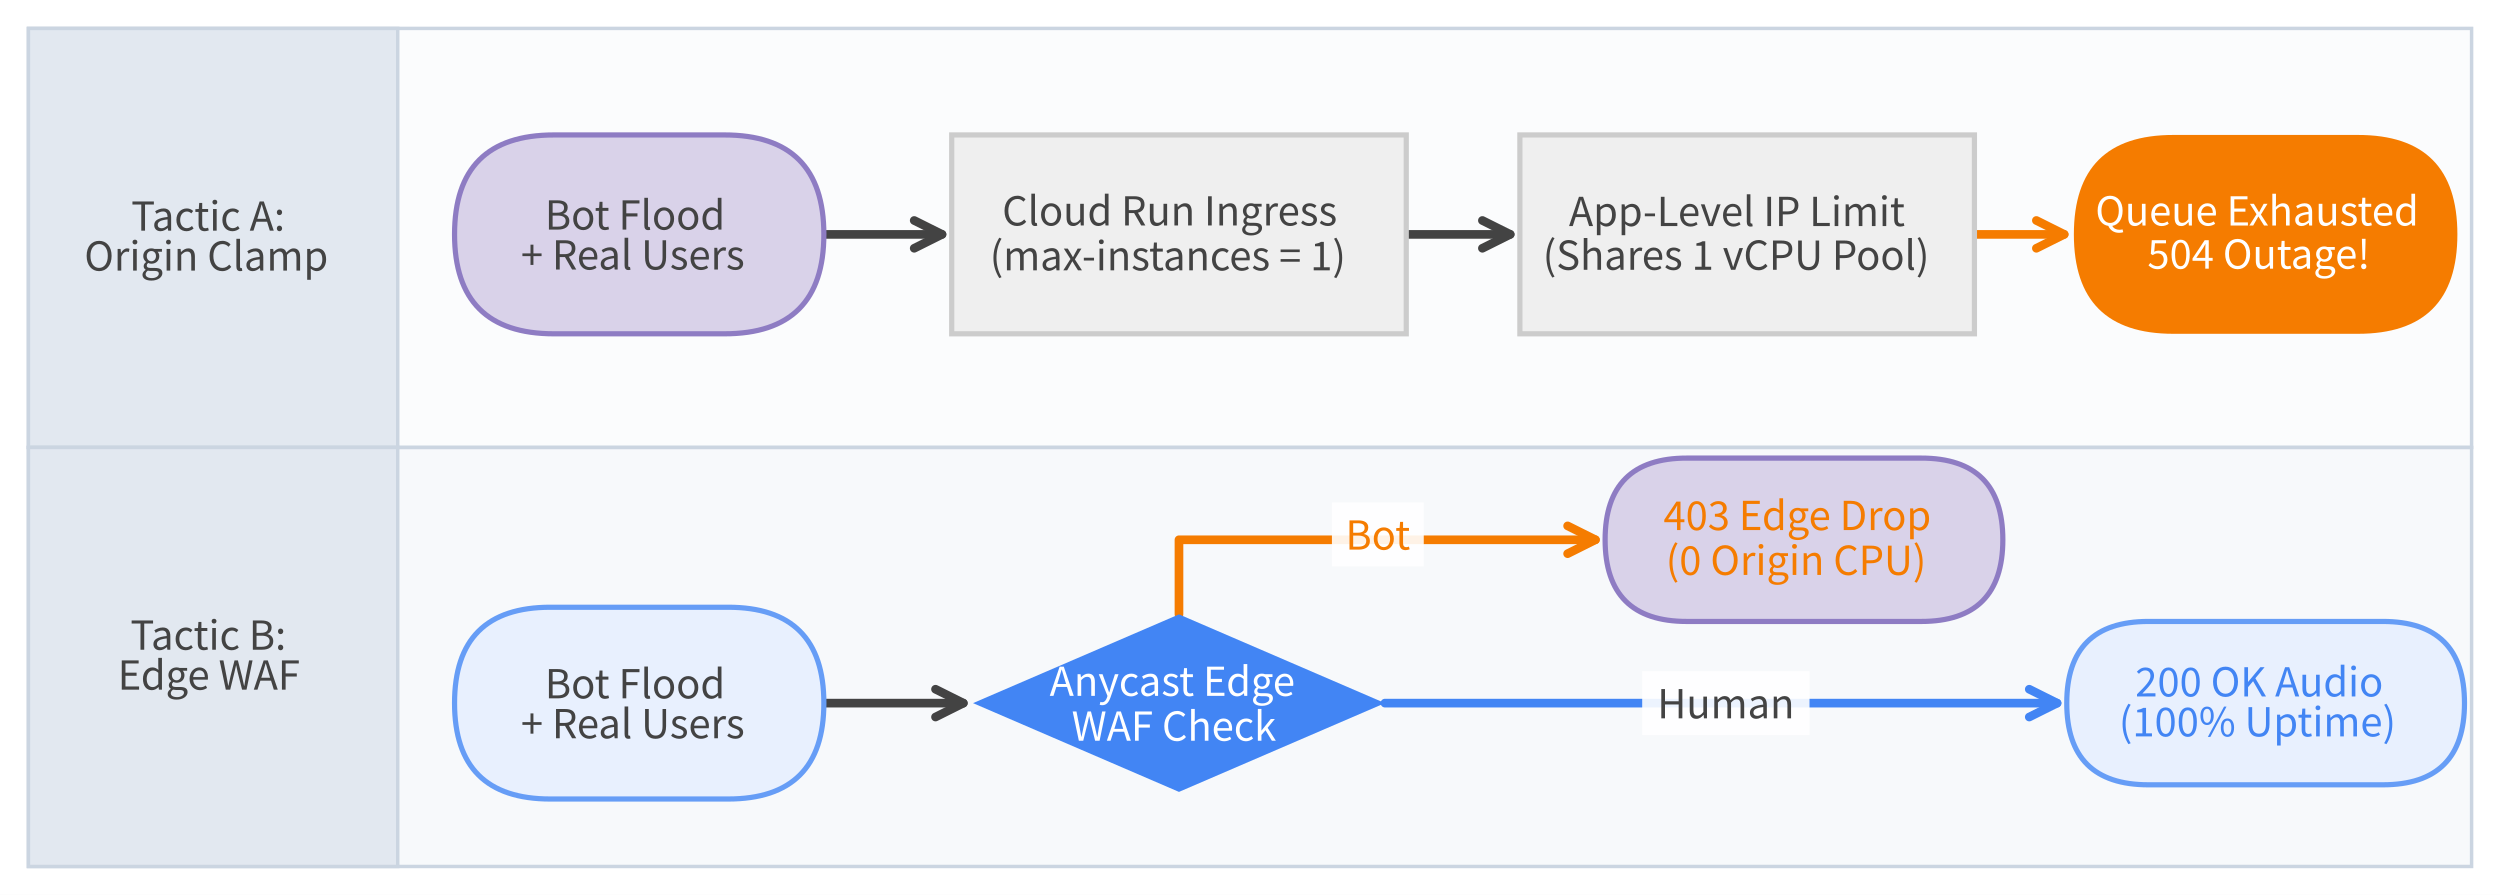
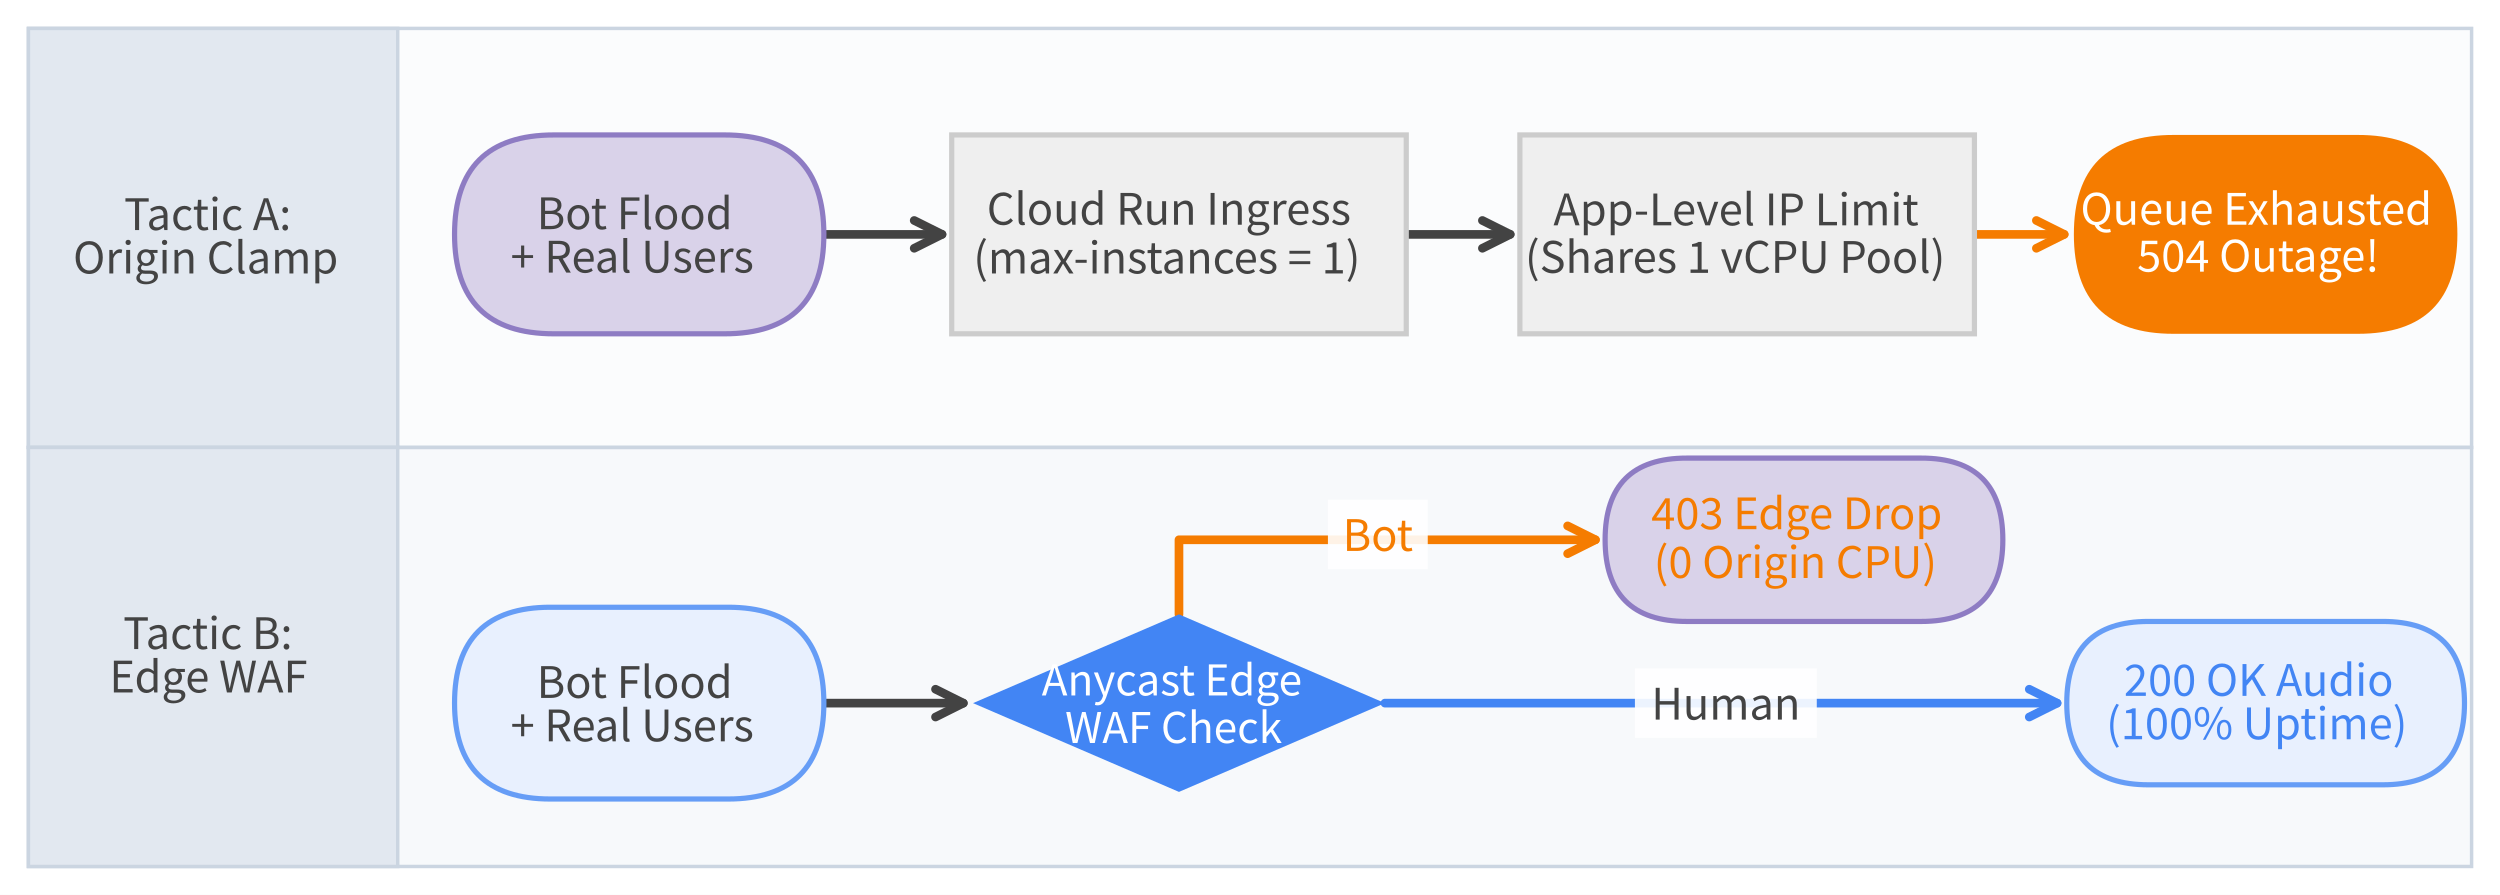
<svg xmlns="http://www.w3.org/2000/svg" width="720pt" height="257.727pt" viewBox="0 0 720 257.727" version="1.1">
  <defs>
    <style type="text/css">*{stroke-linejoin: round; stroke-linecap: butt}</style>
  </defs>
  <g id="figure_1">
    <g id="patch_1">
      <path d="M 0 257.727  L 720 257.727  L 720 0  L 0 0  z " style="fill: #ffffff" />
    </g>
    <g id="axes_1">
      <g id="patch_2">
        <path d="M 8.182 128.864  L 8.182 8.182  L 711.818 8.182  L 711.818 128.864  z " clip-path="url(#p3b2b8627c4)" style="fill: #f8fafc; fill-opacity: 0.5; stroke: #cbd5e1; stroke-linejoin: miter" />
      </g>
      <g id="patch_3">
        <path d="M 8.182 128.864  L 8.182 8.182  L 114.545 8.182  L 114.545 128.864  z " clip-path="url(#p3b2b8627c4)" style="fill: #e2e8f0; stroke: #cbd5e1; stroke-linejoin: miter" />
      </g>
      <g id="text_1">
        <g clip-path="url(#p3b2b8627c4)">
-           <text style="font-size: 11.5px; font-family: 'drawlib-cjk-japanese-noto-sans-bold', 'Noto Sans CJK JP'; fill: #434343" transform="translate(37.78325 66.43566)">Tactic A:</text>
+           <text style="font-size: 12.5px; font-family: 'drawlib-cjk-japanese-noto-sans-bold', 'Noto Sans CJK JP'; fill: #434343" transform="translate(35.73278 66.25417)">Tactic A:</text>
        </g>
        <g clip-path="url(#p3b2b8627c4)">
-           <text style="font-size: 11.5px; font-family: 'drawlib-cjk-japanese-noto-sans-bold', 'Noto Sans CJK JP'; fill: #434343" transform="translate(24.28153 77.93566)">Origin Clamp</text>
+           <text style="font-size: 12.5px; font-family: 'drawlib-cjk-japanese-noto-sans-bold', 'Noto Sans CJK JP'; fill: #434343" transform="translate(21.057 78.75417)">Origin Clamp</text>
        </g>
      </g>
      <g id="patch_4">
        <path d="M 8.182 249.545  L 8.182 128.864  L 711.818 128.864  L 711.818 249.545  z " clip-path="url(#p3b2b8627c4)" style="fill: #f1f5f9; fill-opacity: 0.5; stroke: #cbd5e1; stroke-linejoin: miter" />
      </g>
      <g id="patch_5">
        <path d="M 8.182 249.545  L 8.182 128.864  L 114.545 128.864  L 114.545 249.545  z " clip-path="url(#p3b2b8627c4)" style="fill: #e2e8f0; stroke: #cbd5e1; stroke-linejoin: miter" />
      </g>
      <g id="text_2">
        <g clip-path="url(#p3b2b8627c4)">
-           <text style="font-size: 11.5px; font-family: 'drawlib-cjk-japanese-noto-sans-bold', 'Noto Sans CJK JP'; fill: #434343" transform="translate(37.55325 187.1175)">Tactic B:</text>
+           <text style="font-size: 12.5px; font-family: 'drawlib-cjk-japanese-noto-sans-bold', 'Noto Sans CJK JP'; fill: #434343" transform="translate(35.48278 186.936)">Tactic B:</text>
        </g>
        <g clip-path="url(#p3b2b8627c4)">
-           <text style="font-size: 11.5px; font-family: 'drawlib-cjk-japanese-noto-sans-bold', 'Noto Sans CJK JP'; fill: #434343" transform="translate(33.91367 198.6175)">Edge WAF</text>
+           <text style="font-size: 12.5px; font-family: 'drawlib-cjk-japanese-noto-sans-bold', 'Noto Sans CJK JP'; fill: #434343" transform="translate(31.52672 199.436)">Edge WAF</text>
        </g>
      </g>
      <g id="patch_6">
        <path d="M 237.273 67.5  L 271.296 67.5  " clip-path="url(#p3b2b8627c4)" style="fill: none; stroke: #434343; stroke-width: 2.5; stroke-linecap: round" />
        <path d="M 263.296 63.5  L 271.296 67.5  L 263.296 71.5  " clip-path="url(#p3b2b8627c4)" style="fill: none; stroke: #434343; stroke-width: 2.5; stroke-linecap: round" />
      </g>
      <g id="patch_7">
        <path d="M 405 67.5  L 434.932 67.5  " clip-path="url(#p3b2b8627c4)" style="fill: none; stroke: #434343; stroke-width: 2.5; stroke-linecap: round" />
        <path d="M 426.932 63.5  L 434.932 67.5  L 426.932 71.5  " clip-path="url(#p3b2b8627c4)" style="fill: none; stroke: #434343; stroke-width: 2.5; stroke-linecap: round" />
      </g>
      <g id="patch_8">
        <path d="M 568.636 67.5  L 594.478 67.5  " clip-path="url(#p3b2b8627c4)" style="fill: none; stroke: #f57c00; stroke-width: 2.5; stroke-linecap: round" />
        <path d="M 586.478 63.5  L 594.478 67.5  L 586.478 71.5  " clip-path="url(#p3b2b8627c4)" style="fill: none; stroke: #f57c00; stroke-width: 2.5; stroke-linecap: round" />
      </g>
      <g id="patch_9">
        <path d="M 237.273 202.5  L 277.432 202.5  " clip-path="url(#p3b2b8627c4)" style="fill: none; stroke: #434343; stroke-width: 2.5; stroke-linecap: round" />
        <path d="M 269.432 198.5  L 277.432 202.5  L 269.432 206.5  " clip-path="url(#p3b2b8627c4)" style="fill: none; stroke: #434343; stroke-width: 2.5; stroke-linecap: round" />
      </g>
      <g id="patch_10">
        <path d="M 339.545 176.932  L 339.545 155.455  L 459.478 155.455  " clip-path="url(#p3b2b8627c4)" style="fill: none; stroke: #f57c00; stroke-width: 2.5; stroke-linecap: round" />
        <path d="M 451.478 151.455  L 459.478 155.455  L 451.478 159.455  " clip-path="url(#p3b2b8627c4)" style="fill: none; stroke: #f57c00; stroke-width: 2.5; stroke-linecap: round" />
      </g>
      <g id="text_3">
        <g id="patch_11">
-           <path d="M 383.594 163.12  L 410.042 163.12  L 410.042 144.72  L 383.594 144.72  z " clip-path="url(#p3b2b8627c4)" style="fill: #ffffff; fill-opacity: 0.9" />
+           <path d="M 382.444 163.92  L 411.192 163.92  L 411.192 143.92  L 382.444 143.92  z " clip-path="url(#p3b2b8627c4)" style="fill: #ffffff; fill-opacity: 0.9" />
        </g>
        <g clip-path="url(#p3b2b8627c4)">
-           <text style="font-size: 11.5px; font-family: 'drawlib-cjk-japanese-noto-sans-bold', 'Noto Sans CJK JP'; text-anchor: middle; fill: #f57c00" x="396.818" y="158.29" transform="rotate(-0 396.8182 158.2905)">Bot</text>
+           <text style="font-size: 12.5px; font-family: 'drawlib-cjk-japanese-noto-sans-bold', 'Noto Sans CJK JP'; text-anchor: middle; fill: #f57c00" x="396.818" y="158.67" transform="rotate(-0 396.8182 158.6705)">Bot</text>
        </g>
      </g>
      <g id="patch_12">
        <path d="M 398.864 202.5  L 592.432 202.5  " clip-path="url(#p3b2b8627c4)" style="fill: none; stroke: #4285f4; stroke-width: 2.5; stroke-linecap: round" />
        <path d="M 584.432 198.5  L 592.432 202.5  L 584.432 206.5  " clip-path="url(#p3b2b8627c4)" style="fill: none; stroke: #4285f4; stroke-width: 2.5; stroke-linecap: round" />
      </g>
      <g id="text_4">
        <g id="patch_13">
-           <path d="M 472.953 211.7  L 521.138 211.7  L 521.138 193.3  L 472.953 193.3  z " clip-path="url(#p3b2b8627c4)" style="fill: #ffffff; fill-opacity: 0.9" />
+           <path d="M 470.858 212.5  L 523.233 212.5  L 523.233 192.5  L 470.858 192.5  z " clip-path="url(#p3b2b8627c4)" style="fill: #ffffff; fill-opacity: 0.9" />
        </g>
        <g clip-path="url(#p3b2b8627c4)">
-           <text style="font-size: 11.5px; font-family: 'drawlib-cjk-japanese-noto-sans-bold', 'Noto Sans CJK JP'; text-anchor: middle; fill: #434343" x="497.045" y="206.87" transform="rotate(-0 497.0455 206.87)">Human</text>
+           <text style="font-size: 12.5px; font-family: 'drawlib-cjk-japanese-noto-sans-bold', 'Noto Sans CJK JP'; text-anchor: middle; fill: #434343" x="497.045" y="207.25" transform="rotate(-0 497.0455 207.25)">Human</text>
        </g>
      </g>
      <g id="patch_14">
        <path d="M 184.091 96.136  L 159.545 96.136  Q 130.909 96.136 130.909 67.5  L 130.909 67.5  Q 130.909 38.864 159.545 38.864  L 208.636 38.864  Q 237.273 38.864 237.273 67.5  L 237.273 67.5  Q 237.273 96.136 208.636 96.136  z " clip-path="url(#p3b2b8627c4)" style="fill: #d9d2e9; stroke: #8e7cc3; stroke-width: 1.5; stroke-linejoin: miter" />
      </g>
      <g id="text_5">
        <g clip-path="url(#p3b2b8627c4)">
-           <text style="font-size: 11.5px; font-family: 'drawlib-cjk-japanese-noto-sans-bold', 'Noto Sans CJK JP'; fill: #434343" transform="translate(156.9347 66.12)">Bot Flood</text>
+           <text style="font-size: 12.5px; font-family: 'drawlib-cjk-japanese-noto-sans-bold', 'Noto Sans CJK JP'; fill: #434343" transform="translate(154.5733 66)">Bot Flood</text>
        </g>
        <g clip-path="url(#p3b2b8627c4)">
-           <text style="font-size: 11.5px; font-family: 'drawlib-cjk-japanese-noto-sans-bold', 'Noto Sans CJK JP'; fill: #434343" transform="translate(150.0177 77.62)">+ Real Users</text>
+           <text style="font-size: 12.5px; font-family: 'drawlib-cjk-japanese-noto-sans-bold', 'Noto Sans CJK JP'; fill: #434343" transform="translate(147.0548 78.5)">+ Real Users</text>
        </g>
      </g>
      <g id="patch_15">
        <path d="M 274.091 96.136  L 274.091 38.864  L 405 38.864  L 405 96.136  z " clip-path="url(#p3b2b8627c4)" style="fill: #efefef; stroke: #cccccc; stroke-width: 1.5; stroke-linejoin: miter" />
      </g>
      <g id="text_6">
        <g clip-path="url(#p3b2b8627c4)">
-           <text style="font-size: 11.5px; font-family: 'drawlib-cjk-japanese-noto-sans-bold', 'Noto Sans CJK JP'; fill: #434343" transform="translate(288.6301 64.94125)">Cloud Run Ingress</text>
+           <text style="font-size: 12.5px; font-family: 'drawlib-cjk-japanese-noto-sans-bold', 'Noto Sans CJK JP'; fill: #434343" transform="translate(284.2027 64.71875)">Cloud Run Ingress</text>
        </g>
        <g clip-path="url(#p3b2b8627c4)">
-           <text style="font-size: 11.5px; font-family: 'drawlib-cjk-japanese-noto-sans-bold', 'Noto Sans CJK JP'; fill: #434343" transform="translate(285.048 77.85539)">(max-instances = 1)</text>
+           <text style="font-size: 12.5px; font-family: 'drawlib-cjk-japanese-noto-sans-bold', 'Noto Sans CJK JP'; fill: #434343" transform="translate(280.3091 78.75586)">(max-instances = 1)</text>
        </g>
      </g>
      <g id="patch_16">
        <path d="M 437.727 96.136  L 437.727 38.864  L 568.636 38.864  L 568.636 96.136  z " clip-path="url(#p3b2b8627c4)" style="fill: #efefef; stroke: #cccccc; stroke-width: 1.5; stroke-linejoin: miter" />
      </g>
      <g id="text_7">
        <g clip-path="url(#p3b2b8627c4)">
-           <text style="font-size: 11.5px; font-family: 'drawlib-cjk-japanese-noto-sans-bold', 'Noto Sans CJK JP'; fill: #434343" transform="translate(451.846 65.10207)">App-Level IP Limit</text>
+           <text style="font-size: 12.5px; font-family: 'drawlib-cjk-japanese-noto-sans-bold', 'Noto Sans CJK JP'; fill: #434343" transform="translate(447.382 64.89356)">App-Level IP Limit</text>
        </g>
        <g clip-path="url(#p3b2b8627c4)">
-           <text style="font-size: 11.5px; font-family: 'drawlib-cjk-japanese-noto-sans-bold', 'Noto Sans CJK JP'; fill: #434343" transform="translate(444.3153 77.69457)">(Shares 1 vCPU Pool)</text>
+           <text style="font-size: 12.5px; font-family: 'drawlib-cjk-japanese-noto-sans-bold', 'Noto Sans CJK JP'; fill: #434343" transform="translate(439.1965 78.58106)">(Shares 1 vCPU Pool)</text>
        </g>
      </g>
      <g id="patch_17">
        <path d="M 652.5 96.136  L 625.909 96.136  Q 597.273 96.136 597.273 67.5  L 597.273 67.5  Q 597.273 38.864 625.909 38.864  L 679.091 38.864  Q 707.727 38.864 707.727 67.5  L 707.727 67.5  Q 707.727 96.136 679.091 96.136  z " clip-path="url(#p3b2b8627c4)" style="fill: #f57c00" />
      </g>
      <g id="text_8">
        <g clip-path="url(#p3b2b8627c4)">
-           <text style="font-size: 11.5px; font-family: 'drawlib-cjk-japanese-noto-sans-bold', 'Noto Sans CJK JP'; fill: #ffffff" transform="translate(603.4471 64.94754)">Queue Exhausted</text>
+           <text style="font-size: 12.5px; font-family: 'drawlib-cjk-japanese-noto-sans-bold', 'Noto Sans CJK JP'; fill: #ffffff" transform="translate(599.1816 64.72559)">Queue Exhausted</text>
        </g>
        <g clip-path="url(#p3b2b8627c4)">
-           <text style="font-size: 11.5px; font-family: 'drawlib-cjk-japanese-noto-sans-bold', 'Noto Sans CJK JP'; fill: #ffffff" transform="translate(618.4492 77.37832)">504 Outage!</text>
+           <text style="font-size: 12.5px; font-family: 'drawlib-cjk-japanese-noto-sans-bold', 'Noto Sans CJK JP'; fill: #ffffff" transform="translate(615.4883 78.23731)">504 Outage!</text>
        </g>
      </g>
      <g id="patch_18">
        <path d="M 184.091 230.114  L 158.523 230.114  Q 130.909 230.114 130.909 202.5  L 130.909 202.5  Q 130.909 174.886 158.523 174.886  L 209.659 174.886  Q 237.273 174.886 237.273 202.5  L 237.273 202.5  Q 237.273 230.114 209.659 230.114  z " clip-path="url(#p3b2b8627c4)" style="fill: #e8f0fe; stroke: #669df6; stroke-width: 1.5; stroke-linejoin: miter" />
      </g>
      <g id="text_9">
        <g clip-path="url(#p3b2b8627c4)">
-           <text style="font-size: 11.5px; font-family: 'drawlib-cjk-japanese-noto-sans-bold', 'Noto Sans CJK JP'; fill: #434343" transform="translate(156.9347 201.12)">Bot Flood</text>
+           <text style="font-size: 12.5px; font-family: 'drawlib-cjk-japanese-noto-sans-bold', 'Noto Sans CJK JP'; fill: #434343" transform="translate(154.5733 201)">Bot Flood</text>
        </g>
        <g clip-path="url(#p3b2b8627c4)">
-           <text style="font-size: 11.5px; font-family: 'drawlib-cjk-japanese-noto-sans-bold', 'Noto Sans CJK JP'; fill: #434343" transform="translate(150.0177 212.62)">+ Real Users</text>
+           <text style="font-size: 12.5px; font-family: 'drawlib-cjk-japanese-noto-sans-bold', 'Noto Sans CJK JP'; fill: #434343" transform="translate(147.0548 213.5)">+ Real Users</text>
        </g>
      </g>
      <g id="patch_19">
        <path d="M 280.227 202.5  L 339.545 176.932  L 398.864 202.5  L 339.545 228.068  z " clip-path="url(#p3b2b8627c4)" style="fill: #4285f4" />
      </g>
      <g id="text_10">
        <g clip-path="url(#p3b2b8627c4)">
-           <text style="font-size: 11.5px; font-family: 'drawlib-cjk-japanese-noto-sans-bold', 'Noto Sans CJK JP'; fill: #ffffff" transform="translate(302.2864 200.4129)">Anycast Edge</text>
+           <text style="font-size: 12.2px; font-family: 'drawlib-cjk-japanese-noto-sans-bold', 'Noto Sans CJK JP'; fill: #ffffff" transform="translate(300.0184 200.2859)">Anycast Edge</text>
        </g>
        <g clip-path="url(#p3b2b8627c4)">
-           <text style="font-size: 11.5px; font-family: 'drawlib-cjk-japanese-noto-sans-bold', 'Noto Sans CJK JP'; fill: #ffffff" transform="translate(308.6338 213.3271)">WAF Check</text>
+           <text style="font-size: 12.2px; font-family: 'drawlib-cjk-japanese-noto-sans-bold', 'Noto Sans CJK JP'; fill: #ffffff" transform="translate(306.7522 213.9861)">WAF Check</text>
        </g>
      </g>
      <g id="patch_20">
        <path d="M 519.545 178.977  L 485.795 178.977  Q 462.273 178.977 462.273 155.455  L 462.273 155.455  Q 462.273 131.932 485.795 131.932  L 553.295 131.932  Q 576.818 131.932 576.818 155.455  L 576.818 155.455  Q 576.818 178.977 553.295 178.977  z " clip-path="url(#p3b2b8627c4)" style="fill: #d9d2e9; stroke: #8e7cc3; stroke-width: 1.5; stroke-linejoin: miter" />
      </g>
      <g id="text_11">
        <g clip-path="url(#p3b2b8627c4)">
-           <text style="font-size: 11.5px; font-family: 'drawlib-cjk-japanese-noto-sans-bold', 'Noto Sans CJK JP'; fill: #f57c00" transform="translate(479.0771 152.6604)">403 Edge Drop</text>
+           <text style="font-size: 12.5px; font-family: 'drawlib-cjk-japanese-noto-sans-bold', 'Noto Sans CJK JP'; fill: #f57c00" transform="translate(475.5582 152.4174)">403 Edge Drop</text>
        </g>
        <g clip-path="url(#p3b2b8627c4)">
-           <text style="font-size: 11.5px; font-family: 'drawlib-cjk-japanese-noto-sans-bold', 'Noto Sans CJK JP'; fill: #f57c00" transform="translate(479.7384 165.5745)">(0 Origin CPU)</text>
+           <text style="font-size: 12.5px; font-family: 'drawlib-cjk-japanese-noto-sans-bold', 'Noto Sans CJK JP'; fill: #f57c00" transform="translate(476.2769 166.4545)">(0 Origin CPU)</text>
        </g>
      </g>
      <g id="patch_21">
        <path d="M 652.5 226.023  L 618.75 226.023  Q 595.227 226.023 595.227 202.5  L 595.227 202.5  Q 595.227 178.977 618.75 178.977  L 686.25 178.977  Q 709.773 178.977 709.773 202.5  L 709.773 202.5  Q 709.773 226.023 686.25 226.023  z " clip-path="url(#p3b2b8627c4)" style="fill: #e8f0fe; stroke: #669df6; stroke-width: 1.5; stroke-linejoin: miter" />
      </g>
      <g id="text_12">
        <g clip-path="url(#p3b2b8627c4)">
-           <text style="font-size: 11.5px; font-family: 'drawlib-cjk-japanese-noto-sans-bold', 'Noto Sans CJK JP'; fill: #4285f4" transform="translate(614.9579 200.5737)">200 OK Audio</text>
+           <text style="font-size: 12.5px; font-family: 'drawlib-cjk-japanese-noto-sans-bold', 'Noto Sans CJK JP'; fill: #4285f4" transform="translate(611.6934 200.4062)">200 OK Audio</text>
        </g>
        <g clip-path="url(#p3b2b8627c4)">
-           <text style="font-size: 11.5px; font-family: 'drawlib-cjk-japanese-noto-sans-bold', 'Noto Sans CJK JP'; fill: #4285f4" transform="translate(610.2375 212.0737)">(100% Uptime)</text>
+           <text style="font-size: 12.5px; font-family: 'drawlib-cjk-japanese-noto-sans-bold', 'Noto Sans CJK JP'; fill: #4285f4" transform="translate(606.5625 212.9062)">(100% Uptime)</text>
        </g>
      </g>
    </g>
  </g>
  <defs>
    <clipPath id="p3b2b8627c4">
      <rect x="0" y="0" width="720" height="257.727" />
    </clipPath>
  </defs>
</svg>
